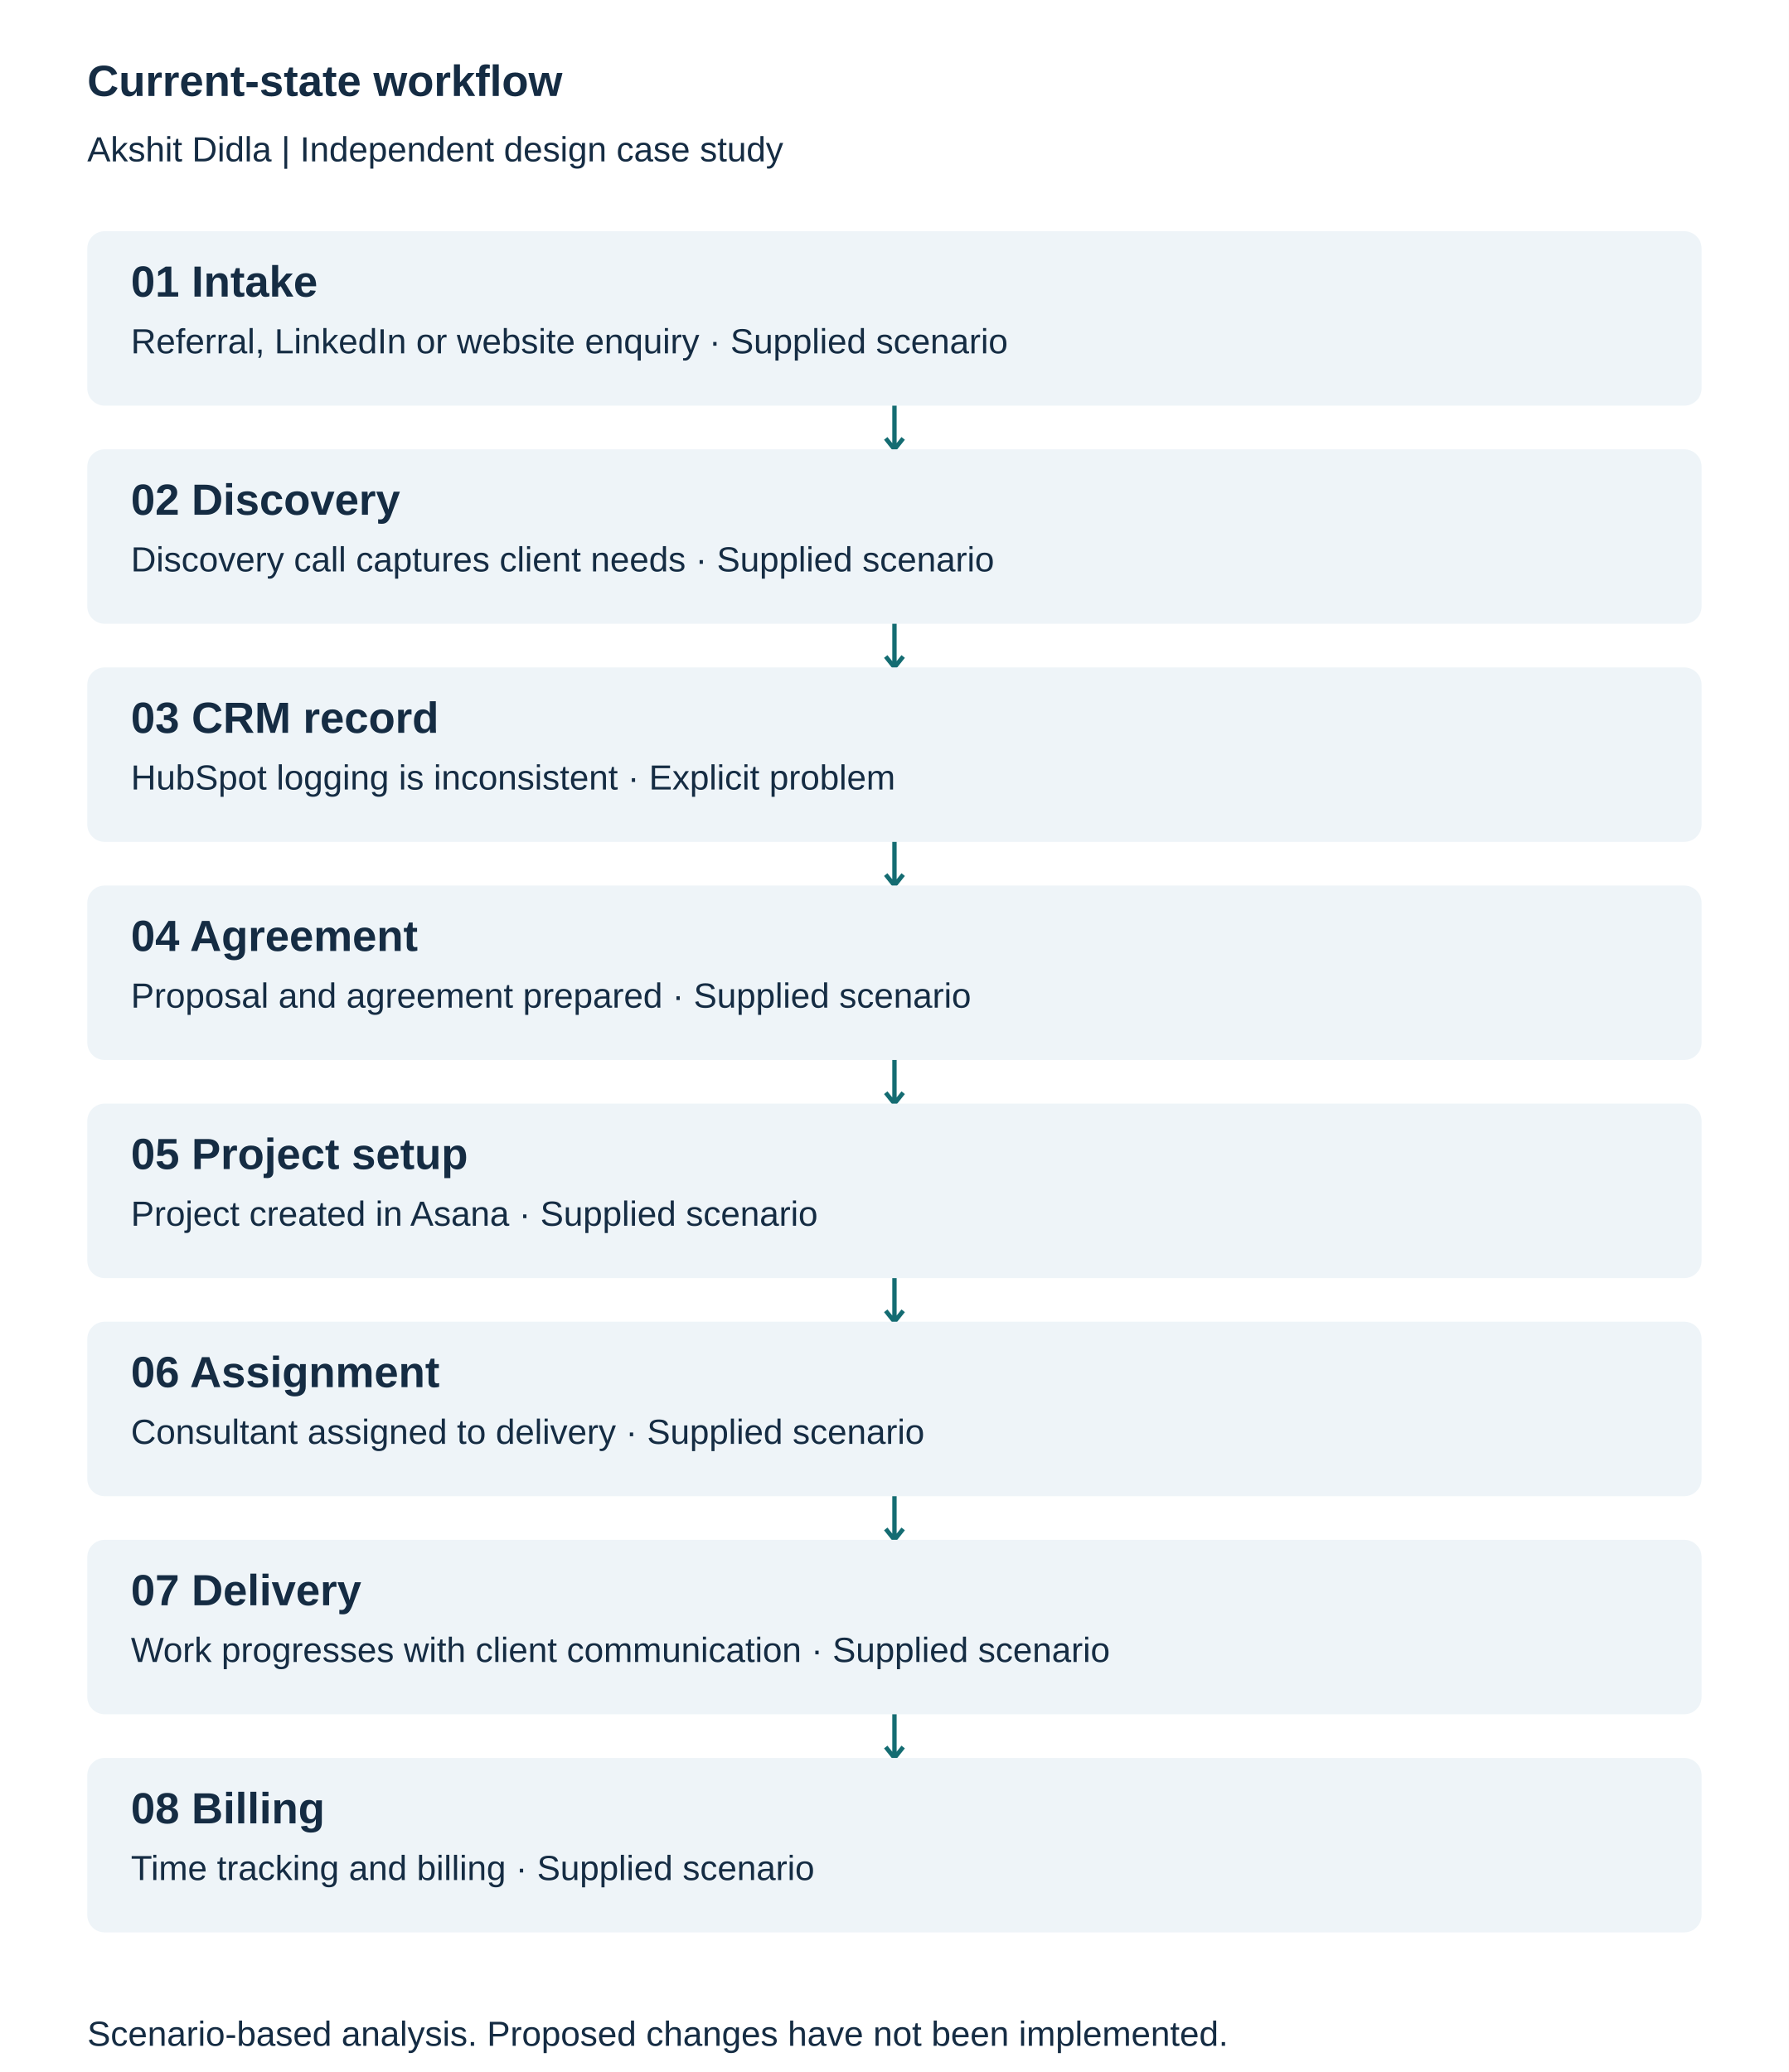
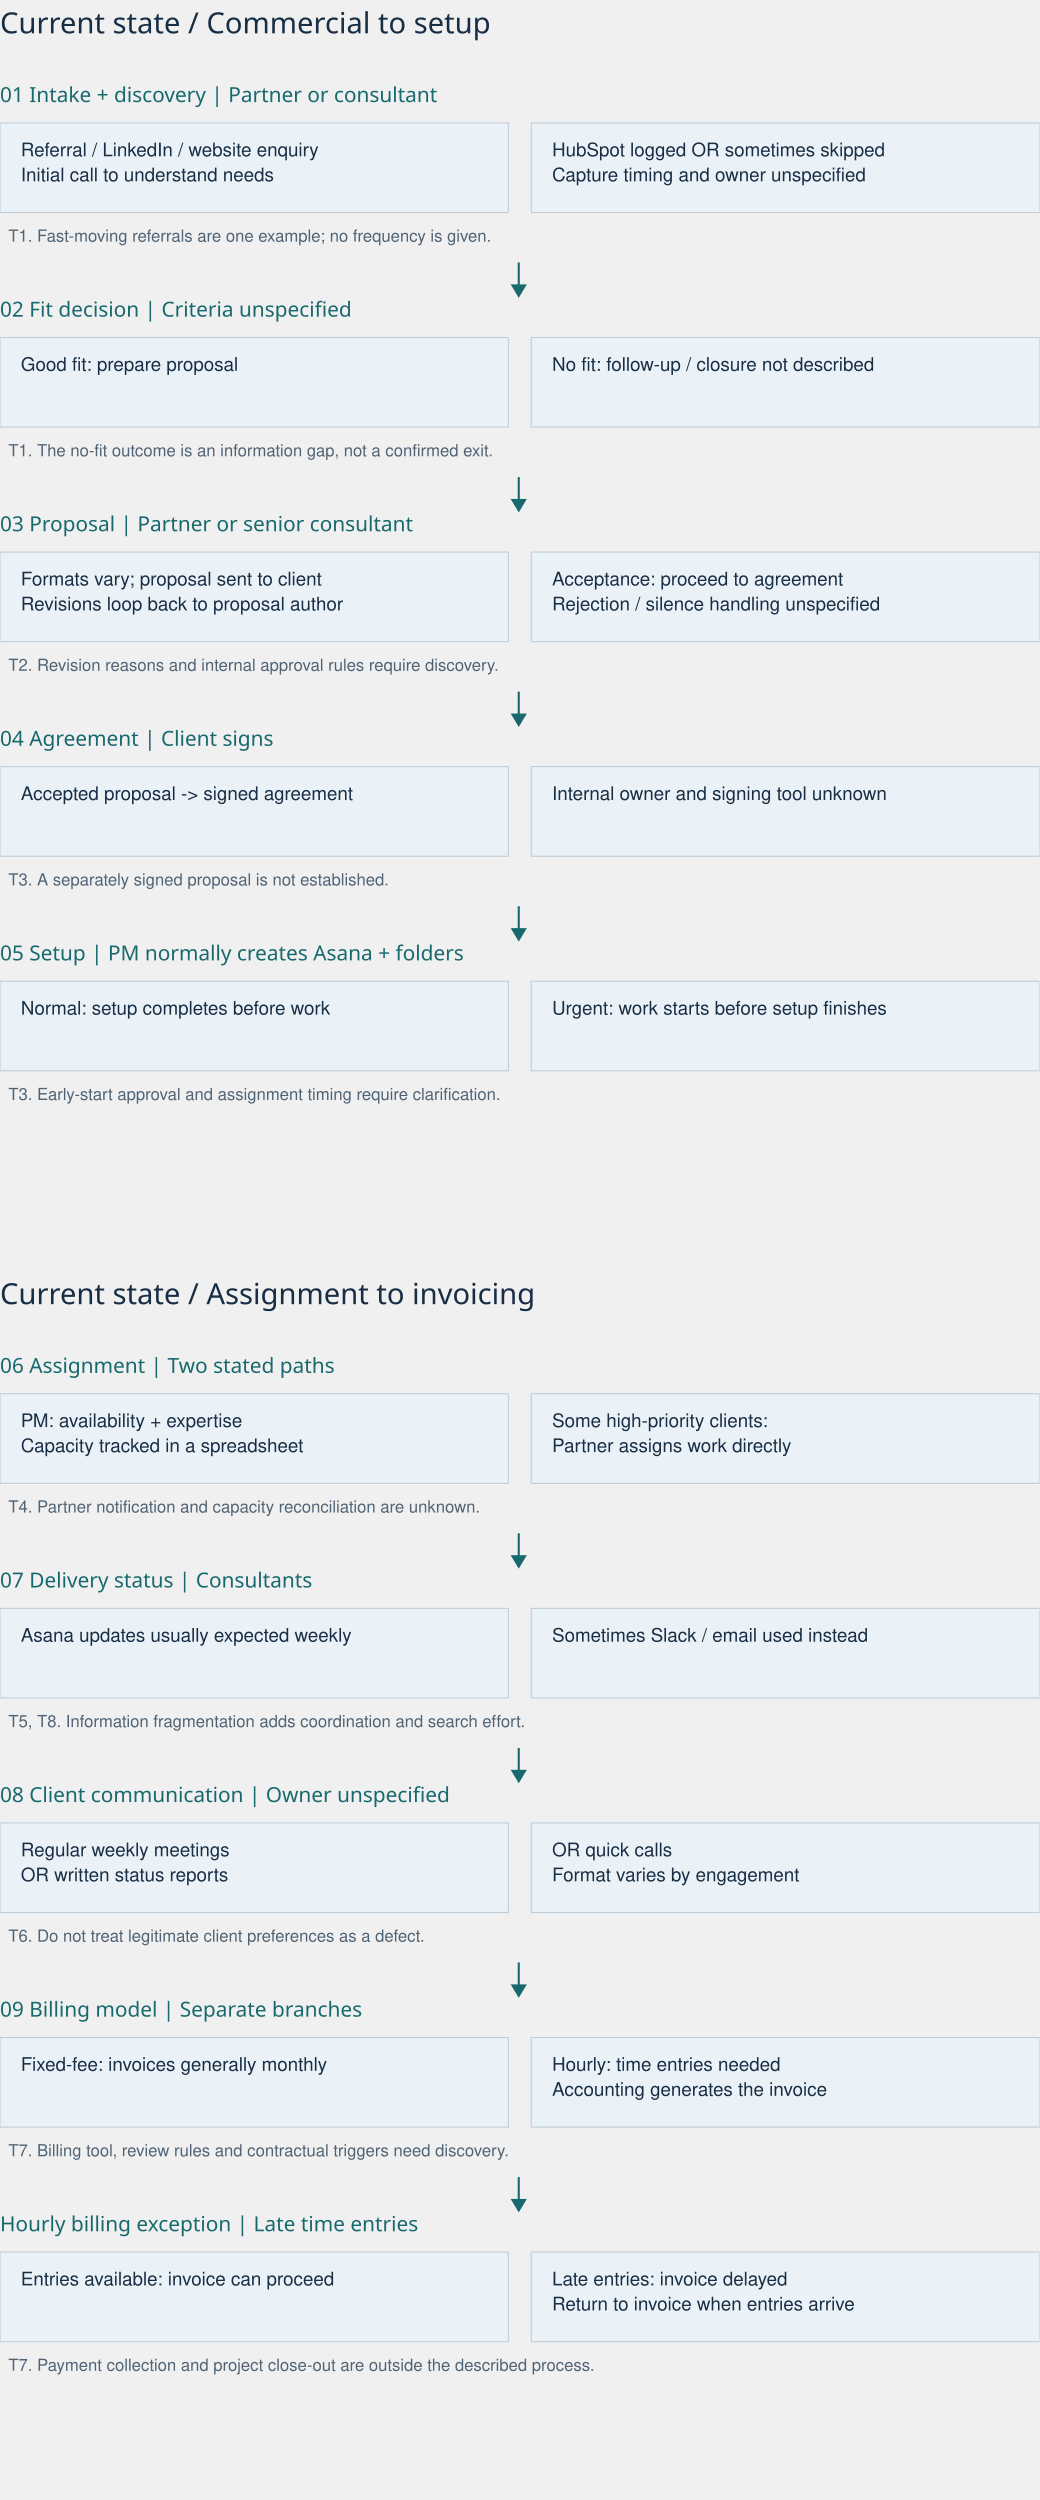
- <svg xmlns="http://www.w3.org/2000/svg" width="820" height="950" viewBox="0 0 820 950" role="img" aria-label="Current-state workflow">
-   <style>text{font-family:Arial,sans-serif;fill:#152c43}.head{font-size:20px;font-weight:bold}.body{font-size:16px}</style>
-   <rect width="820" height="950" fill="white" />
-   <text x="40" y="44" class="head">Current-state workflow</text>
-   <text x="40" y="74" class="body">Akshit Didla | Independent design case study</text>
-   <rect x="40" y="106" width="740" height="80" rx="8" fill="#eef4f8" />
-   <text x="60" y="136" class="head">01  Intake</text>
-   <text x="60" y="162" class="body">Referral, LinkedIn or website enquiry · Supplied scenario</text>
-   <path d="M410 186v20m-4-5 4 5 4-5" fill="none" stroke="#146c72" stroke-width="2" />
-   <rect x="40" y="206" width="740" height="80" rx="8" fill="#eef4f8" />
-   <text x="60" y="236" class="head">02  Discovery</text>
-   <text x="60" y="262" class="body">Discovery call captures client needs · Supplied scenario</text>
-   <path d="M410 286v20m-4-5 4 5 4-5" fill="none" stroke="#146c72" stroke-width="2" />
-   <rect x="40" y="306" width="740" height="80" rx="8" fill="#eef4f8" />
-   <text x="60" y="336" class="head">03  CRM record</text>
-   <text x="60" y="362" class="body">HubSpot logging is inconsistent · Explicit problem</text>
-   <path d="M410 386v20m-4-5 4 5 4-5" fill="none" stroke="#146c72" stroke-width="2" />
-   <rect x="40" y="406" width="740" height="80" rx="8" fill="#eef4f8" />
-   <text x="60" y="436" class="head">04  Agreement</text>
-   <text x="60" y="462" class="body">Proposal and agreement prepared · Supplied scenario</text>
-   <path d="M410 486v20m-4-5 4 5 4-5" fill="none" stroke="#146c72" stroke-width="2" />
-   <rect x="40" y="506" width="740" height="80" rx="8" fill="#eef4f8" />
-   <text x="60" y="536" class="head">05  Project setup</text>
-   <text x="60" y="562" class="body">Project created in Asana · Supplied scenario</text>
-   <path d="M410 586v20m-4-5 4 5 4-5" fill="none" stroke="#146c72" stroke-width="2" />
-   <rect x="40" y="606" width="740" height="80" rx="8" fill="#eef4f8" />
-   <text x="60" y="636" class="head">06  Assignment</text>
-   <text x="60" y="662" class="body">Consultant assigned to delivery · Supplied scenario</text>
-   <path d="M410 686v20m-4-5 4 5 4-5" fill="none" stroke="#146c72" stroke-width="2" />
-   <rect x="40" y="706" width="740" height="80" rx="8" fill="#eef4f8" />
-   <text x="60" y="736" class="head">07  Delivery</text>
-   <text x="60" y="762" class="body">Work progresses with client communication · Supplied scenario</text>
-   <path d="M410 786v20m-4-5 4 5 4-5" fill="none" stroke="#146c72" stroke-width="2" />
-   <rect x="40" y="806" width="740" height="80" rx="8" fill="#eef4f8" />
-   <text x="60" y="836" class="head">08  Billing</text>
-   <text x="60" y="862" class="body">Time tracking and billing · Supplied scenario</text>
-   <text x="40" y="938" class="body">Scenario-based analysis. Proposed changes have not been implemented.</text>
+ <svg xmlns="http://www.w3.org/2000/svg" width="499" height="1200" preserveAspectRatio="xMinYMin meet" viewBox="0 0 499 1200" version="1.0" fill-rule="evenodd">
+   <clipPath id="clip">
+     <rect x="0" y="0" width="499" height="1200" />
+   </clipPath>
+   <g id="group" transform="scale(1,-1) translate(0,-1200)" style="clip-path: url(#clip)">
+     <g transform="">
+       <g transform=" matrix(1,0,0,1,0,610)">
+         <text x="0" y="574" style="font-family: Helvetica-Bold; font-size: 14px;fill: rgb(9%,18%,27%); stroke:none;" transform="translate(0,1148) scale(1,-1)">Current state / Commercial to setup</text>
+         <text x="0" y="541" style="font-family: Helvetica-Bold; font-size: 10px;fill: rgb(9%,41%,43%); stroke:none;" transform="translate(0,1082) scale(1,-1)">01  Intake + discovery  |  Partner or consultant</text>
+         <rect x="0" y="488" width="244" height="43" rx="5" ry="0" style="stroke: rgb(74%,80%,85%); stroke-linecap: butt; stroke-width: 0.5; fill: rgb(92%,95%,97%); fill-rule: evenodd;" />
+         <text x="10" y="515" style="font-family: Helvetica; font-size: 9px;fill: rgb(9%,18%,27%); stroke:none;" transform="translate(0,1030) scale(1,-1)">Referral / LinkedIn / website enquiry</text>
+         <text x="10" y="503" style="font-family: Helvetica; font-size: 9px;fill: rgb(9%,18%,27%); stroke:none;" transform="translate(0,1006) scale(1,-1)">Initial call to understand needs</text>
+         <rect x="255" y="488" width="244" height="43" rx="5" ry="0" style="stroke: rgb(74%,80%,85%); stroke-linecap: butt; stroke-width: 0.5; fill: rgb(92%,95%,97%); fill-rule: evenodd;" />
+         <text x="265" y="515" style="font-family: Helvetica; font-size: 9px;fill: rgb(9%,18%,27%); stroke:none;" transform="translate(0,1030) scale(1,-1)">HubSpot logged OR sometimes skipped</text>
+         <text x="265" y="503" style="font-family: Helvetica; font-size: 9px;fill: rgb(9%,18%,27%); stroke:none;" transform="translate(0,1006) scale(1,-1)">Capture timing and owner unspecified</text>
+         <text x="4" y="474" style="font-family: Helvetica; font-size: 8px;fill: rgb(31%,39%,46%); stroke:none;" transform="translate(0,948) scale(1,-1)">T1. Fast-moving referrals are one example; no frequency is given.</text>
+         <path d="M 249,464 L 249,450 Z" style="stroke: rgb(9%,41%,43%); stroke-linecap: butt; stroke-width: 1;" />
+         <polygon points="246 453, 252 453, 249 448" style="stroke: rgb(9%,41%,43%); stroke-linecap: butt; stroke-width: 1; fill: rgb(9%,41%,43%); fill-rule: evenodd;" />
+         <text x="0" y="438" style="font-family: Helvetica-Bold; font-size: 10px;fill: rgb(9%,41%,43%); stroke:none;" transform="translate(0,876) scale(1,-1)">02  Fit decision  |  Criteria unspecified</text>
+         <rect x="0" y="385" width="244" height="43" rx="5" ry="0" style="stroke: rgb(74%,80%,85%); stroke-linecap: butt; stroke-width: 0.5; fill: rgb(92%,95%,97%); fill-rule: evenodd;" />
+         <text x="10" y="412" style="font-family: Helvetica; font-size: 9px;fill: rgb(9%,18%,27%); stroke:none;" transform="translate(0,824) scale(1,-1)">Good fit: prepare proposal</text>
+         <rect x="255" y="385" width="244" height="43" rx="5" ry="0" style="stroke: rgb(74%,80%,85%); stroke-linecap: butt; stroke-width: 0.5; fill: rgb(92%,95%,97%); fill-rule: evenodd;" />
+         <text x="265" y="412" style="font-family: Helvetica; font-size: 9px;fill: rgb(9%,18%,27%); stroke:none;" transform="translate(0,824) scale(1,-1)">No fit: follow-up / closure not described</text>
+         <text x="4" y="371" style="font-family: Helvetica; font-size: 8px;fill: rgb(31%,39%,46%); stroke:none;" transform="translate(0,742) scale(1,-1)">T1. The no-fit outcome is an information gap, not a confirmed exit.</text>
+         <path d="M 249,361 L 249,347 Z" style="stroke: rgb(9%,41%,43%); stroke-linecap: butt; stroke-width: 1;" />
+         <polygon points="246 350, 252 350, 249 345" style="stroke: rgb(9%,41%,43%); stroke-linecap: butt; stroke-width: 1; fill: rgb(9%,41%,43%); fill-rule: evenodd;" />
+         <text x="0" y="335" style="font-family: Helvetica-Bold; font-size: 10px;fill: rgb(9%,41%,43%); stroke:none;" transform="translate(0,670) scale(1,-1)">03  Proposal  |  Partner or senior consultant</text>
+         <rect x="0" y="282" width="244" height="43" rx="5" ry="0" style="stroke: rgb(74%,80%,85%); stroke-linecap: butt; stroke-width: 0.5; fill: rgb(92%,95%,97%); fill-rule: evenodd;" />
+         <text x="10" y="309" style="font-family: Helvetica; font-size: 9px;fill: rgb(9%,18%,27%); stroke:none;" transform="translate(0,618) scale(1,-1)">Formats vary; proposal sent to client</text>
+         <text x="10" y="297" style="font-family: Helvetica; font-size: 9px;fill: rgb(9%,18%,27%); stroke:none;" transform="translate(0,594) scale(1,-1)">Revisions loop back to proposal author</text>
+         <rect x="255" y="282" width="244" height="43" rx="5" ry="0" style="stroke: rgb(74%,80%,85%); stroke-linecap: butt; stroke-width: 0.5; fill: rgb(92%,95%,97%); fill-rule: evenodd;" />
+         <text x="265" y="309" style="font-family: Helvetica; font-size: 9px;fill: rgb(9%,18%,27%); stroke:none;" transform="translate(0,618) scale(1,-1)">Acceptance: proceed to agreement</text>
+         <text x="265" y="297" style="font-family: Helvetica; font-size: 9px;fill: rgb(9%,18%,27%); stroke:none;" transform="translate(0,594) scale(1,-1)">Rejection / silence handling unspecified</text>
+         <text x="4" y="268" style="font-family: Helvetica; font-size: 8px;fill: rgb(31%,39%,46%); stroke:none;" transform="translate(0,536) scale(1,-1)">T2. Revision reasons and internal approval rules require discovery.</text>
+         <path d="M 249,258 L 249,244 Z" style="stroke: rgb(9%,41%,43%); stroke-linecap: butt; stroke-width: 1;" />
+         <polygon points="246 247, 252 247, 249 242" style="stroke: rgb(9%,41%,43%); stroke-linecap: butt; stroke-width: 1; fill: rgb(9%,41%,43%); fill-rule: evenodd;" />
+         <text x="0" y="232" style="font-family: Helvetica-Bold; font-size: 10px;fill: rgb(9%,41%,43%); stroke:none;" transform="translate(0,464) scale(1,-1)">04  Agreement  |  Client signs</text>
+         <rect x="0" y="179" width="244" height="43" rx="5" ry="0" style="stroke: rgb(74%,80%,85%); stroke-linecap: butt; stroke-width: 0.5; fill: rgb(92%,95%,97%); fill-rule: evenodd;" />
+         <text x="10" y="206" style="font-family: Helvetica; font-size: 9px;fill: rgb(9%,18%,27%); stroke:none;" transform="translate(0,412) scale(1,-1)">Accepted proposal -&gt; signed agreement</text>
+         <rect x="255" y="179" width="244" height="43" rx="5" ry="0" style="stroke: rgb(74%,80%,85%); stroke-linecap: butt; stroke-width: 0.5; fill: rgb(92%,95%,97%); fill-rule: evenodd;" />
+         <text x="265" y="206" style="font-family: Helvetica; font-size: 9px;fill: rgb(9%,18%,27%); stroke:none;" transform="translate(0,412) scale(1,-1)">Internal owner and signing tool unknown</text>
+         <text x="4" y="165" style="font-family: Helvetica; font-size: 8px;fill: rgb(31%,39%,46%); stroke:none;" transform="translate(0,330) scale(1,-1)">T3. A separately signed proposal is not established.</text>
+         <path d="M 249,155 L 249,141 Z" style="stroke: rgb(9%,41%,43%); stroke-linecap: butt; stroke-width: 1;" />
+         <polygon points="246 144, 252 144, 249 139" style="stroke: rgb(9%,41%,43%); stroke-linecap: butt; stroke-width: 1; fill: rgb(9%,41%,43%); fill-rule: evenodd;" />
+         <text x="0" y="129" style="font-family: Helvetica-Bold; font-size: 10px;fill: rgb(9%,41%,43%); stroke:none;" transform="translate(0,258) scale(1,-1)">05  Setup  |  PM normally creates Asana + folders</text>
+         <rect x="0" y="76" width="244" height="43" rx="5" ry="0" style="stroke: rgb(74%,80%,85%); stroke-linecap: butt; stroke-width: 0.5; fill: rgb(92%,95%,97%); fill-rule: evenodd;" />
+         <text x="10" y="103" style="font-family: Helvetica; font-size: 9px;fill: rgb(9%,18%,27%); stroke:none;" transform="translate(0,206) scale(1,-1)">Normal: setup completes before work</text>
+         <rect x="255" y="76" width="244" height="43" rx="5" ry="0" style="stroke: rgb(74%,80%,85%); stroke-linecap: butt; stroke-width: 0.5; fill: rgb(92%,95%,97%); fill-rule: evenodd;" />
+         <text x="265" y="103" style="font-family: Helvetica; font-size: 9px;fill: rgb(9%,18%,27%); stroke:none;" transform="translate(0,206) scale(1,-1)">Urgent: work starts before setup finishes</text>
+         <text x="4" y="62" style="font-family: Helvetica; font-size: 8px;fill: rgb(31%,39%,46%); stroke:none;" transform="translate(0,124) scale(1,-1)">T3. Early-start approval and assignment timing require clarification.</text>
+       </g>
+       <g transform="">
+         <text x="0" y="574" style="font-family: Helvetica-Bold; font-size: 14px;fill: rgb(9%,18%,27%); stroke:none;" transform="translate(0,1148) scale(1,-1)">Current state / Assignment to invoicing</text>
+         <text x="0" y="541" style="font-family: Helvetica-Bold; font-size: 10px;fill: rgb(9%,41%,43%); stroke:none;" transform="translate(0,1082) scale(1,-1)">06  Assignment  |  Two stated paths</text>
+         <rect x="0" y="488" width="244" height="43" rx="5" ry="0" style="stroke: rgb(74%,80%,85%); stroke-linecap: butt; stroke-width: 0.5; fill: rgb(92%,95%,97%); fill-rule: evenodd;" />
+         <text x="10" y="515" style="font-family: Helvetica; font-size: 9px;fill: rgb(9%,18%,27%); stroke:none;" transform="translate(0,1030) scale(1,-1)">PM: availability + expertise</text>
+         <text x="10" y="503" style="font-family: Helvetica; font-size: 9px;fill: rgb(9%,18%,27%); stroke:none;" transform="translate(0,1006) scale(1,-1)">Capacity tracked in a spreadsheet</text>
+         <rect x="255" y="488" width="244" height="43" rx="5" ry="0" style="stroke: rgb(74%,80%,85%); stroke-linecap: butt; stroke-width: 0.5; fill: rgb(92%,95%,97%); fill-rule: evenodd;" />
+         <text x="265" y="515" style="font-family: Helvetica; font-size: 9px;fill: rgb(9%,18%,27%); stroke:none;" transform="translate(0,1030) scale(1,-1)">Some high-priority clients:</text>
+         <text x="265" y="503" style="font-family: Helvetica; font-size: 9px;fill: rgb(9%,18%,27%); stroke:none;" transform="translate(0,1006) scale(1,-1)">Partner assigns work directly</text>
+         <text x="4" y="474" style="font-family: Helvetica; font-size: 8px;fill: rgb(31%,39%,46%); stroke:none;" transform="translate(0,948) scale(1,-1)">T4. Partner notification and capacity reconciliation are unknown.</text>
+         <path d="M 249,464 L 249,450 Z" style="stroke: rgb(9%,41%,43%); stroke-linecap: butt; stroke-width: 1;" />
+         <polygon points="246 453, 252 453, 249 448" style="stroke: rgb(9%,41%,43%); stroke-linecap: butt; stroke-width: 1; fill: rgb(9%,41%,43%); fill-rule: evenodd;" />
+         <text x="0" y="438" style="font-family: Helvetica-Bold; font-size: 10px;fill: rgb(9%,41%,43%); stroke:none;" transform="translate(0,876) scale(1,-1)">07  Delivery status  |  Consultants</text>
+         <rect x="0" y="385" width="244" height="43" rx="5" ry="0" style="stroke: rgb(74%,80%,85%); stroke-linecap: butt; stroke-width: 0.5; fill: rgb(92%,95%,97%); fill-rule: evenodd;" />
+         <text x="10" y="412" style="font-family: Helvetica; font-size: 9px;fill: rgb(9%,18%,27%); stroke:none;" transform="translate(0,824) scale(1,-1)">Asana updates usually expected weekly</text>
+         <rect x="255" y="385" width="244" height="43" rx="5" ry="0" style="stroke: rgb(74%,80%,85%); stroke-linecap: butt; stroke-width: 0.5; fill: rgb(92%,95%,97%); fill-rule: evenodd;" />
+         <text x="265" y="412" style="font-family: Helvetica; font-size: 9px;fill: rgb(9%,18%,27%); stroke:none;" transform="translate(0,824) scale(1,-1)">Sometimes Slack / email used instead</text>
+         <text x="4" y="371" style="font-family: Helvetica; font-size: 8px;fill: rgb(31%,39%,46%); stroke:none;" transform="translate(0,742) scale(1,-1)">T5, T8. Information fragmentation adds coordination and search effort.</text>
+         <path d="M 249,361 L 249,347 Z" style="stroke: rgb(9%,41%,43%); stroke-linecap: butt; stroke-width: 1;" />
+         <polygon points="246 350, 252 350, 249 345" style="stroke: rgb(9%,41%,43%); stroke-linecap: butt; stroke-width: 1; fill: rgb(9%,41%,43%); fill-rule: evenodd;" />
+         <text x="0" y="335" style="font-family: Helvetica-Bold; font-size: 10px;fill: rgb(9%,41%,43%); stroke:none;" transform="translate(0,670) scale(1,-1)">08  Client communication  |  Owner unspecified</text>
+         <rect x="0" y="282" width="244" height="43" rx="5" ry="0" style="stroke: rgb(74%,80%,85%); stroke-linecap: butt; stroke-width: 0.5; fill: rgb(92%,95%,97%); fill-rule: evenodd;" />
+         <text x="10" y="309" style="font-family: Helvetica; font-size: 9px;fill: rgb(9%,18%,27%); stroke:none;" transform="translate(0,618) scale(1,-1)">Regular weekly meetings</text>
+         <text x="10" y="297" style="font-family: Helvetica; font-size: 9px;fill: rgb(9%,18%,27%); stroke:none;" transform="translate(0,594) scale(1,-1)">OR written status reports</text>
+         <rect x="255" y="282" width="244" height="43" rx="5" ry="0" style="stroke: rgb(74%,80%,85%); stroke-linecap: butt; stroke-width: 0.5; fill: rgb(92%,95%,97%); fill-rule: evenodd;" />
+         <text x="265" y="309" style="font-family: Helvetica; font-size: 9px;fill: rgb(9%,18%,27%); stroke:none;" transform="translate(0,618) scale(1,-1)">OR quick calls</text>
+         <text x="265" y="297" style="font-family: Helvetica; font-size: 9px;fill: rgb(9%,18%,27%); stroke:none;" transform="translate(0,594) scale(1,-1)">Format varies by engagement</text>
+         <text x="4" y="268" style="font-family: Helvetica; font-size: 8px;fill: rgb(31%,39%,46%); stroke:none;" transform="translate(0,536) scale(1,-1)">T6. Do not treat legitimate client preferences as a defect.</text>
+         <path d="M 249,258 L 249,244 Z" style="stroke: rgb(9%,41%,43%); stroke-linecap: butt; stroke-width: 1;" />
+         <polygon points="246 247, 252 247, 249 242" style="stroke: rgb(9%,41%,43%); stroke-linecap: butt; stroke-width: 1; fill: rgb(9%,41%,43%); fill-rule: evenodd;" />
+         <text x="0" y="232" style="font-family: Helvetica-Bold; font-size: 10px;fill: rgb(9%,41%,43%); stroke:none;" transform="translate(0,464) scale(1,-1)">09  Billing model  |  Separate branches</text>
+         <rect x="0" y="179" width="244" height="43" rx="5" ry="0" style="stroke: rgb(74%,80%,85%); stroke-linecap: butt; stroke-width: 0.5; fill: rgb(92%,95%,97%); fill-rule: evenodd;" />
+         <text x="10" y="206" style="font-family: Helvetica; font-size: 9px;fill: rgb(9%,18%,27%); stroke:none;" transform="translate(0,412) scale(1,-1)">Fixed-fee: invoices generally monthly</text>
+         <rect x="255" y="179" width="244" height="43" rx="5" ry="0" style="stroke: rgb(74%,80%,85%); stroke-linecap: butt; stroke-width: 0.5; fill: rgb(92%,95%,97%); fill-rule: evenodd;" />
+         <text x="265" y="206" style="font-family: Helvetica; font-size: 9px;fill: rgb(9%,18%,27%); stroke:none;" transform="translate(0,412) scale(1,-1)">Hourly: time entries needed</text>
+         <text x="265" y="194" style="font-family: Helvetica; font-size: 9px;fill: rgb(9%,18%,27%); stroke:none;" transform="translate(0,388) scale(1,-1)">Accounting generates the invoice</text>
+         <text x="4" y="165" style="font-family: Helvetica; font-size: 8px;fill: rgb(31%,39%,46%); stroke:none;" transform="translate(0,330) scale(1,-1)">T7. Billing tool, review rules and contractual triggers need discovery.</text>
+         <path d="M 249,155 L 249,141 Z" style="stroke: rgb(9%,41%,43%); stroke-linecap: butt; stroke-width: 1;" />
+         <polygon points="246 144, 252 144, 249 139" style="stroke: rgb(9%,41%,43%); stroke-linecap: butt; stroke-width: 1; fill: rgb(9%,41%,43%); fill-rule: evenodd;" />
+         <text x="0" y="129" style="font-family: Helvetica-Bold; font-size: 10px;fill: rgb(9%,41%,43%); stroke:none;" transform="translate(0,258) scale(1,-1)">Hourly billing exception  |  Late time entries</text>
+         <rect x="0" y="76" width="244" height="43" rx="5" ry="0" style="stroke: rgb(74%,80%,85%); stroke-linecap: butt; stroke-width: 0.5; fill: rgb(92%,95%,97%); fill-rule: evenodd;" />
+         <text x="10" y="103" style="font-family: Helvetica; font-size: 9px;fill: rgb(9%,18%,27%); stroke:none;" transform="translate(0,206) scale(1,-1)">Entries available: invoice can proceed</text>
+         <rect x="255" y="76" width="244" height="43" rx="5" ry="0" style="stroke: rgb(74%,80%,85%); stroke-linecap: butt; stroke-width: 0.5; fill: rgb(92%,95%,97%); fill-rule: evenodd;" />
+         <text x="265" y="103" style="font-family: Helvetica; font-size: 9px;fill: rgb(9%,18%,27%); stroke:none;" transform="translate(0,206) scale(1,-1)">Late entries: invoice delayed</text>
+         <text x="265" y="91" style="font-family: Helvetica; font-size: 9px;fill: rgb(9%,18%,27%); stroke:none;" transform="translate(0,182) scale(1,-1)">Return to invoice when entries arrive</text>
+         <text x="4" y="62" style="font-family: Helvetica; font-size: 8px;fill: rgb(31%,39%,46%); stroke:none;" transform="translate(0,124) scale(1,-1)">T7. Payment collection and project close-out are outside the described process.</text>
+       </g>
+     </g>
+   </g>
</svg>
